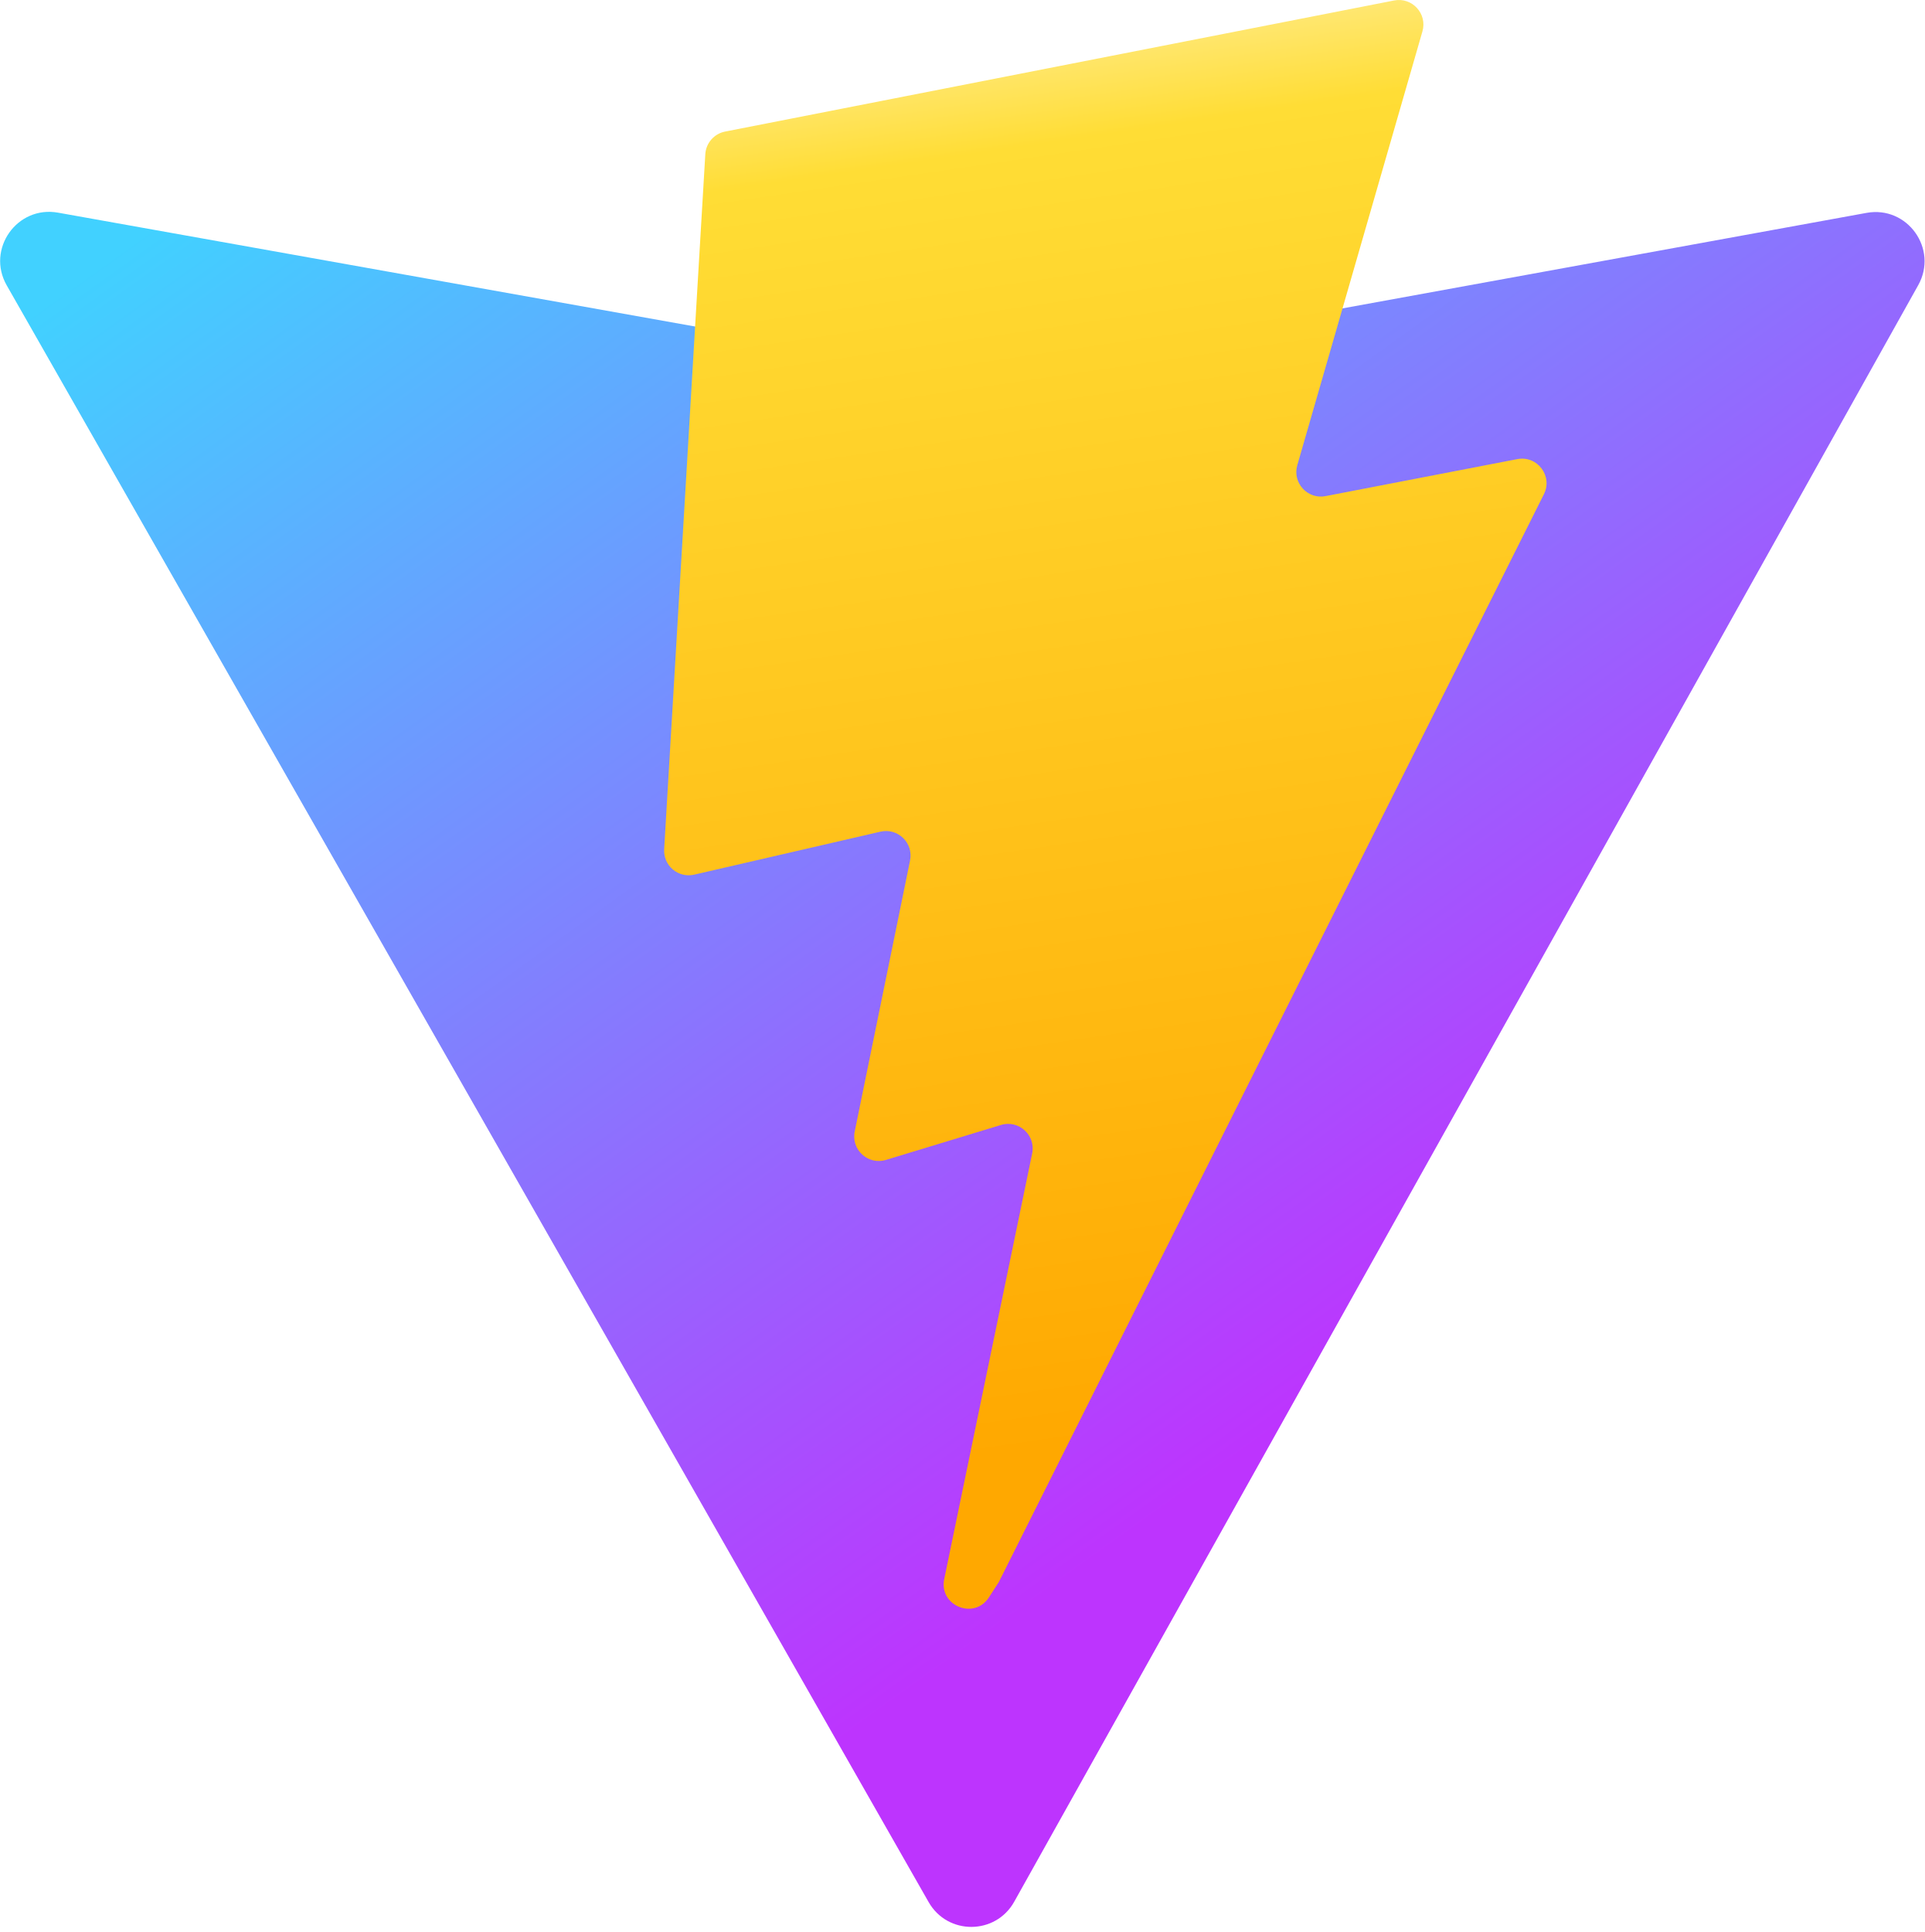
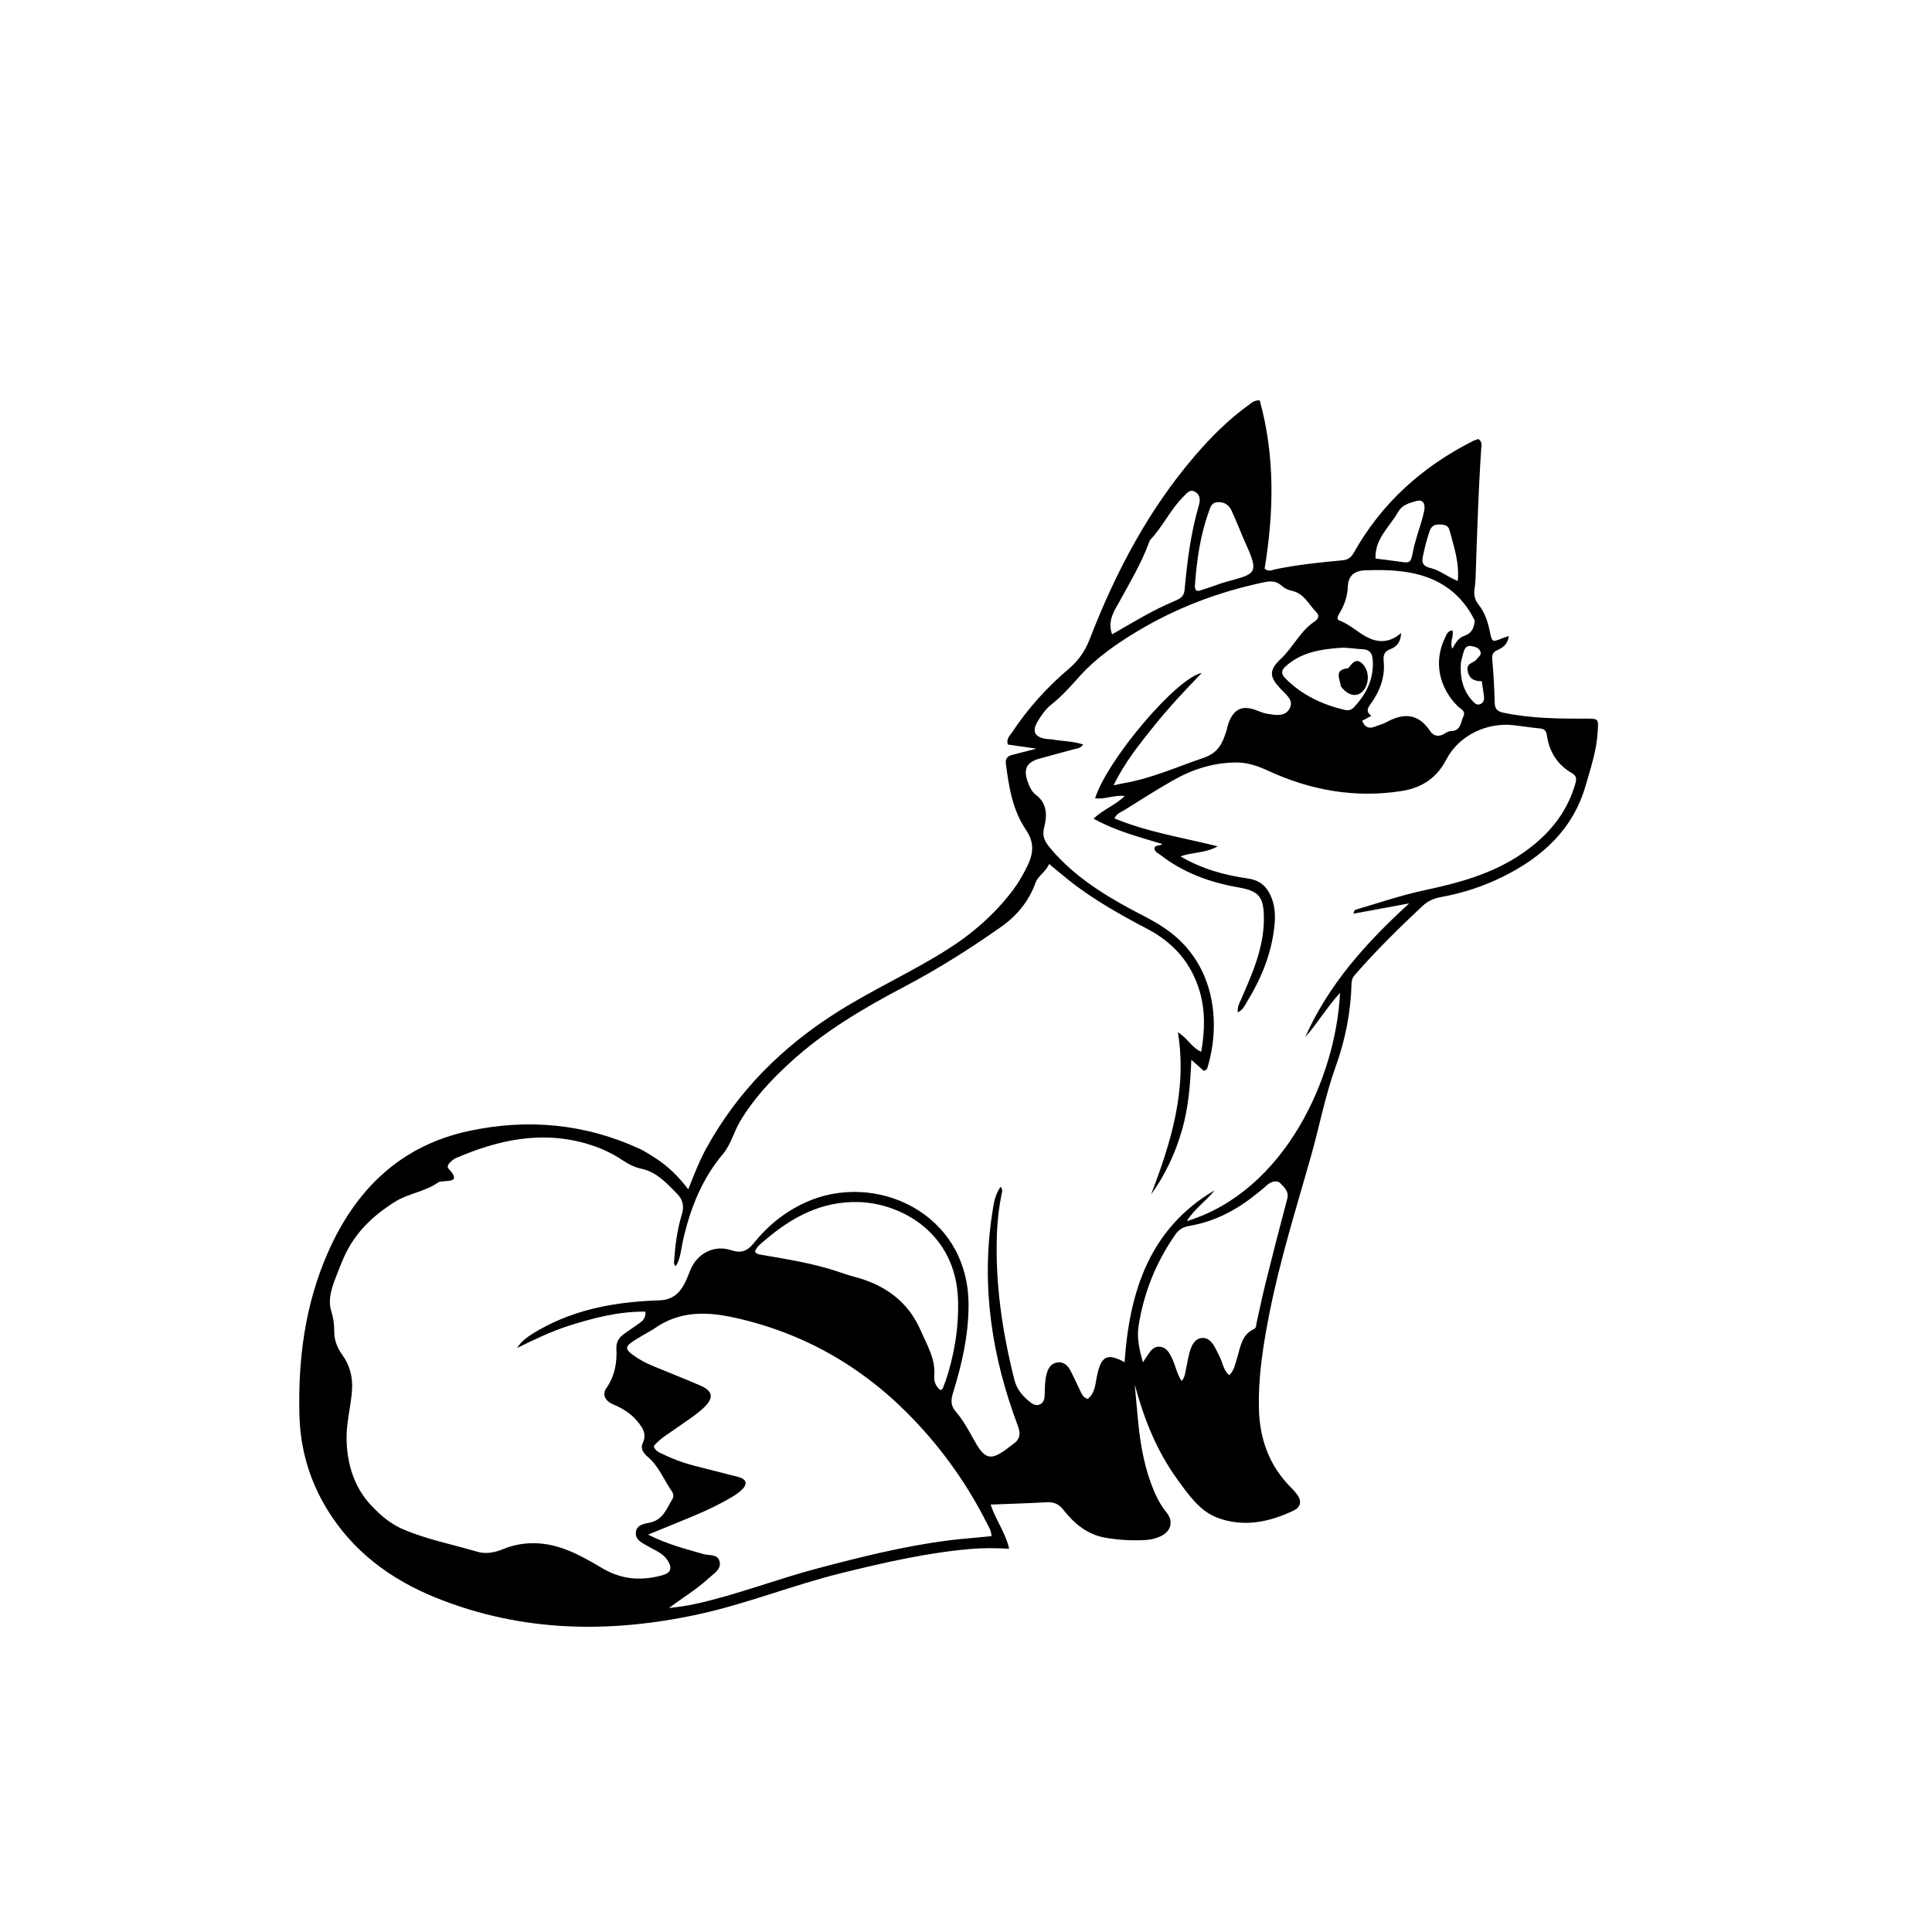
- <svg xmlns="http://www.w3.org/2000/svg" aria-hidden="true" role="img" class="iconify iconify--logos" width="31.88" height="32" preserveAspectRatio="xMidYMid meet" viewBox="0 0 256 257">
-   <defs>
-     <linearGradient id="IconifyId1813088fe1fbc01fb466" x1="-.828%" x2="57.636%" y1="7.652%" y2="78.411%">
-       <stop offset="0%" stop-color="#41D1FF" />
-       <stop offset="100%" stop-color="#BD34FE" />
-     </linearGradient>
-     <linearGradient id="IconifyId1813088fe1fbc01fb467" x1="43.376%" x2="50.316%" y1="2.242%" y2="89.03%">
-       <stop offset="0%" stop-color="#FFEA83" />
-       <stop offset="8.333%" stop-color="#FFDD35" />
-       <stop offset="100%" stop-color="#FFA800" />
-     </linearGradient>
-   </defs>
-   <path fill="url(#IconifyId1813088fe1fbc01fb466)" d="M255.153 37.938L134.897 252.976c-2.483 4.44-8.862 4.466-11.382.048L.875 37.958c-2.746-4.814 1.371-10.646 6.827-9.67l120.385 21.517a6.537 6.537 0 0 0 2.322-.004l117.867-21.483c5.438-.991 9.574 4.796 6.877 9.62Z" />
-   <path fill="url(#IconifyId1813088fe1fbc01fb467)" d="M185.432.063L96.44 17.501a3.268 3.268 0 0 0-2.634 3.014l-5.474 92.456a3.268 3.268 0 0 0 3.997 3.378l24.777-5.718c2.318-.535 4.413 1.507 3.936 3.838l-7.361 36.047c-.495 2.426 1.782 4.5 4.151 3.78l15.304-4.649c2.372-.72 4.652 1.36 4.15 3.788l-11.698 56.621c-.732 3.542 3.979 5.473 5.943 2.437l1.313-2.028l72.516-144.72c1.215-2.423-.88-5.186-3.54-4.672l-25.505 4.922c-2.396.462-4.435-1.77-3.759-4.114l16.646-57.705c.677-2.35-1.37-4.583-3.769-4.113Z" />
+ <svg xmlns="http://www.w3.org/2000/svg" version="1.1" id="Layer_1" x="0px" y="0px" width="100%" viewBox="0 0 1024 1024" enable-background="new 0 0 1024 1024" xml:space="preserve">
+   <path fill="#000000" opacity="1" stroke="none" d=" M347.24,613.703   C354.155,618.176 359.679,623.635 364.784,630.349   C367.884,622.572 370.67,615.324 374.43,608.486   C391.133,578.112 414.862,554.6 444.046,536.231   C462.82,524.415 483.086,515.256 501.837,503.431   C515.331,494.921 527.211,484.563 536.881,471.781   C539.812,467.908 542.168,463.713 544.336,459.381   C547.655,452.748 548.495,446.758 543.797,439.852   C536.726,429.459 534.698,417.124 533.148,404.818   C532.805,402.094 533.943,400.757 536.396,400.134   C540.255,399.153 544.109,398.151 549.315,396.81   C543.342,395.944 538.652,395.265 534.143,394.612   C533.268,391.545 535.196,390.012 536.313,388.322   C544.73,375.591 554.874,364.301 566.487,354.486   C571.783,350.01 575.188,344.922 577.665,338.517   C591.268,303.349 608.656,270.281 633.39,241.496   C641.873,231.625 651.059,222.43 661.662,214.776   C663.231,213.644 664.621,212.054 667.683,212.203   C675.848,241.745 675.183,271.678 670.266,301.416   C672.479,303.314 674.281,302.07 675.939,301.729   C687.699,299.311 699.615,298.066 711.54,296.972   C714.623,296.689 716.183,295.391 717.63,292.815   C732.372,266.585 753.791,247.415 780.453,233.864   C781.462,233.351 782.577,233.048 783.561,232.678   C785.882,234.235 785.171,236.393 785.047,238.268   C783.579,260.366 782.901,282.497 782.145,304.625   C782.065,306.951 781.989,309.301 781.607,311.589   C781.057,314.885 781.482,317.739 783.665,320.462   C786.956,324.57 788.556,329.469 789.609,334.594   C790.816,340.469 790.898,340.445 796.324,338.274   C797.227,337.913 798.167,337.647 799.682,337.138   C799.265,341.384 796.593,343.229 793.669,344.559   C791.302,345.637 790.685,346.908 790.924,349.541   C791.617,357.159 792.039,364.813 792.218,372.461   C792.297,375.834 793.745,377.095 796.819,377.743   C811.271,380.79 825.912,380.947 840.577,380.885   C847.532,380.856 847.197,381.083 846.807,387.954   C846.251,397.753 843.146,406.855 840.507,416.109   C833.796,439.642 817.349,454.451 796.224,464.835   C785.878,469.92 774.935,473.455 763.56,475.51   C759.869,476.177 756.695,477.618 753.899,480.238   C741.489,491.864 729.389,503.784 718.197,516.604   C717.047,517.921 716.39,519.311 716.346,521.088   C715.973,536.197 713.105,550.964 708.016,565.058   C702.393,580.629 699.374,596.82 694.896,612.649   C687.106,640.182 678.497,667.503 672.92,695.617   C669.583,712.44 666.837,729.331 667.253,746.601   C667.643,762.787 672.74,776.93 684.323,788.504   C685.497,789.677 686.61,790.934 687.592,792.269   C690.133,795.723 689.29,798.879 685.712,800.598   C672.674,806.861 658.774,809.618 645.084,804.37   C635.821,800.82 629.854,792.14 624.067,784.174   C613.061,769.023 606.289,751.953 601.439,733.83   C602.056,740.603 602.628,747.38 603.302,754.147   C604.542,766.611 606.81,778.845 611.724,790.459   C613.418,794.461 615.492,798.228 618.264,801.626   C621.979,806.18 620.836,811.364 615.595,814.025   C612.896,815.395 609.993,816.099 606.951,816.26   C599.935,816.629 592.946,816.228 586.04,815.064   C576.446,813.447 569.391,807.615 563.636,800.25   C561.169,797.093 558.527,796.022 554.706,796.236   C545.113,796.772 535.504,797.043 525.057,797.454   C527.813,805.753 532.951,812.327 534.863,820.859   C527.371,820.472 520.645,820.418 513.88,821.026   C490.754,823.103 468.258,828.271 445.794,833.816   C420.242,840.125 395.732,850.081 370.003,855.648   C322.949,865.828 276.389,865.107 231.155,846.867   C207.124,837.177 186.955,822.309 173.237,799.743   C163.95,784.466 159.163,767.838 158.698,749.998   C157.927,720.381 161.692,691.481 173.675,664.131   C188.294,630.766 211.993,607.307 248.46,599.455   C279.557,592.76 310.032,595.515 339.179,608.974   C341.886,610.224 344.354,611.988 347.24,613.703  M301.196,702.756   C291.833,705.828 282.964,710.093 274.122,714.422   C276.252,710.842 279.789,708.235 285.938,704.744   C305.61,693.575 327.201,689.961 349.338,689.215   C355.87,688.994 359.557,686.085 362.411,681.097   C363.808,678.656 364.75,675.947 365.816,673.326   C369.465,664.35 378.397,659.603 387.584,662.651   C393.012,664.452 396.245,662.967 399.598,658.792   C406.88,649.722 415.751,642.525 426.386,637.56   C463.653,620.162 513.38,642.801 513.356,691.688   C513.349,707.953 509.752,723.397 504.986,738.696   C503.875,742.265 504.076,745.33 506.449,748.026   C510.896,753.081 513.826,759.026 517.144,764.796   C522.136,773.479 525.406,773.961 533.278,768.209   C534.488,767.324 535.627,766.336 536.865,765.495   C540.611,762.951 541.107,760.025 539.461,755.656   C525.728,719.203 519.916,681.723 525.924,642.891   C526.647,638.215 527.231,633.307 530.375,628.982   C531.634,630.688 531.086,631.818 530.86,632.928   C529.467,639.797 528.659,646.761 528.394,653.734   C527.393,680.065 531.22,705.841 537.638,731.316   C538.86,736.164 541.719,739.611 545.346,742.634   C547.01,744.022 548.933,745.43 551.237,744.333   C553.511,743.25 553.672,740.969 553.721,738.735   C553.798,735.241 553.8,731.75 554.702,728.315   C555.524,725.182 557.009,722.628 560.413,722.121   C563.911,721.601 566.012,723.883 567.477,726.655   C569.187,729.892 570.629,733.269 572.253,736.554   C573.185,738.44 573.794,740.646 576.541,741.458   C580.537,738.256 580.538,733.289 581.493,728.92   C583.719,718.733 586.814,717.001 596.043,721.982   C598.671,684.51 609.225,651.275 643.711,630.917   C639.385,636.535 633.115,640.598 629.015,647.235   C680.807,631.389 708.071,571.561 710.253,526.208   C703.391,533.725 698.349,542.305 691.812,549.683   C704.111,521.893 723.875,499.833 746.909,478.814   C736.115,480.806 726.744,482.535 717.373,484.265   C717.556,482.957 717.956,482.316 718.497,482.159   C730.643,478.636 742.659,474.478 754.999,471.85   C773.228,467.967 790.953,463.179 806.559,452.522   C820.021,443.329 830.22,431.629 834.875,415.637   C835.599,413.148 835.871,411.324 833.149,409.773   C825.382,405.345 821.137,398.407 819.873,389.671   C819.515,387.202 818.419,386.301 816.044,386.077   C811.406,385.639 806.798,384.9 802.168,384.37   C787.922,382.74 773.082,389.927 766.526,402.646   C761.434,412.524 753.369,417.592 743.029,419.228   C718.293,423.142 694.633,418.912 672.051,408.468   C666.506,405.903 661.04,404.055 654.837,404.126   C642.838,404.261 631.861,407.836 621.607,413.688   C612.929,418.64 604.485,424.009 596.013,429.314   C594.263,430.41 592.022,431.008 590.671,433.766   C607.985,440.956 626.332,443.839 645.421,448.567   C638.679,452.326 632.115,451.543 625.703,453.919   C637.221,460.663 649.172,463.883 661.555,465.642   C667.245,466.45 671.002,469.385 673.35,474.449   C675.514,479.115 676.033,484.075 675.622,489.096   C674.399,504.021 669.059,517.579 661.338,530.241   C659.975,532.476 658.961,535.31 655.972,536.583   C656.123,533.34 656.189,533.369 657.145,531.171   C663.396,516.818 670.037,502.58 669.89,486.393   C669.787,475.057 667.17,472.228 656.029,470.265   C641.087,467.633 627.082,462.527 614.969,453.071   C613.664,452.053 611.559,451.369 611.936,449.188   C612.983,447.61 614.836,448.498 616.057,447.367   C603.773,443.591 591.397,440.465 579.6,433.889   C584.862,428.936 591.207,426.767 596.154,421.877   C590.523,421.282 585.639,423.758 580.443,423.128   C586.581,403.106 623.559,359.211 636.969,356.679   C627.778,366.198 619.27,375.261 611.504,384.965   C603.791,394.604 596.038,404.228 590.207,416.259   C592.845,415.699 594.441,415.307 596.056,415.026   C610.599,412.489 623.958,406.382 637.81,401.715   C645.652,399.072 647.869,394.048 649.931,387.7   C650.496,385.962 650.732,384.098 651.443,382.429   C654.34,375.628 658.544,373.845 665.458,376.297   C667.496,377.02 669.508,377.979 671.614,378.308   C675.861,378.973 680.892,380.1 683.428,375.706   C685.9,371.424 682.023,368.459 679.205,365.561   C672.925,359.103 672.156,355.514 678.831,349.241   C685.415,343.055 689.131,334.45 696.802,329.377   C698.491,328.259 699.56,326.354 697.903,324.723   C693.735,320.618 691.352,314.49 684.671,313.13   C682.776,312.744 680.733,311.8 679.342,310.491   C676.521,307.838 673.404,307.893 670.066,308.592   C645.722,313.692 622.744,322.402 601.519,335.377   C590.894,341.871 580.779,348.926 572.231,358.44   C567.578,363.618 562.787,369.074 557.123,373.516   C554.203,375.807 551.915,379.14 549.966,382.378   C546.786,387.664 548.479,390.765 554.543,391.647   C555.53,391.791 556.548,391.739 557.53,391.908   C562.944,392.845 568.548,392.792 574.074,394.576   C572.656,396.835 570.644,396.688 568.974,397.16   C562.887,398.879 556.753,400.431 550.67,402.165   C544.163,404.02 542.353,407.582 544.615,414.071   C545.552,416.759 546.747,419.558 549.008,421.25   C555.193,425.88 554.995,432.442 553.442,438.473   C552.333,442.776 553.46,445.463 555.748,448.394   C556.976,449.967 558.284,451.487 559.64,452.952   C572.89,467.269 589.449,476.859 606.544,485.658   C612.346,488.644 617.903,491.97 622.876,496.214   C644.058,514.29 646.923,543.012 639.986,565.873   C639.752,566.645 639.317,567.415 637.887,567.444   C636.076,565.84 634.038,564.036 631.42,561.717   C630.898,574.951 629.892,587.326 626.372,599.364   C622.829,611.48 617.578,622.734 610.115,633.041   C620.591,605.571 629.3,577.888 624.313,547.137   C629.407,550.2 631.534,555.194 636.675,557.492   C638.613,546.312 638.899,535.76 635.831,525.339   C631.451,510.465 621.933,499.631 608.388,492.498   C593.764,484.797 579.378,476.783 566.412,466.448   C563.065,463.781 559.801,461.01 556.038,457.906   C554.298,462.263 550.241,463.926 548.73,468.155   C545.332,477.662 538.867,485.421 530.824,491.096   C514.373,502.705 497.34,513.48 479.475,522.886   C457.917,534.237 436.935,546.526 418.849,563.107   C408.646,572.461 399.269,582.453 392.14,594.562   C388.847,600.155 387.43,606.598 383.135,611.698   C371.941,624.99 365.8,640.652 362.003,657.461   C360.993,661.932 360.796,666.823 358.238,671.077   C356.825,669.974 357.282,668.964 357.342,668.003   C357.868,659.671 359.03,651.438 361.446,643.43   C362.664,639.39 361.964,635.889 359.019,632.888   C353.432,627.197 348.121,621.14 339.729,619.398   C336.103,618.645 332.863,616.863 329.792,614.825   C324.1,611.047 318.093,608.308 311.419,606.324   C286.944,599.047 264.04,604.188 241.526,613.842   C240.349,614.347 239.343,615.349 238.395,616.263   C237.516,617.11 236.846,618.477 237.726,619.413   C244.63,626.754 237.778,625.664 233.61,626.263   C233.124,626.333 232.585,626.457 232.199,626.734   C225.258,631.705 216.524,632.439 209.23,637.034   C197.506,644.419 188.101,653.446 182.401,666.121   C180.766,669.757 179.314,673.48 177.899,677.209   C175.699,683.004 173.674,688.869 175.648,695.172   C176.708,698.553 177.179,701.977 177.146,705.509   C177.102,710.158 178.608,714.192 181.373,718.029   C185.359,723.56 187.055,729.724 186.572,736.812   C185.993,745.309 183.636,753.724 183.69,762.023   C183.776,775.292 187.417,788.158 197.011,798.195   C201.802,803.208 207.006,807.738 213.706,810.589   C226.373,815.978 239.819,818.551 252.894,822.442   C257.728,823.88 262.5,822.783 267.056,820.925   C272.059,818.885 277.164,817.95 282.622,817.937   C296.467,817.905 308.018,824.567 319.186,831.167   C329.592,837.318 339.816,837.923 350.825,834.99   C355.756,833.677 356.489,831.078 353.718,826.844   C351.281,823.122 347.225,821.8 343.684,819.675   C340.74,817.907 336.786,816.513 337.01,812.358   C337.239,808.107 341.489,807.639 344.531,806.985   C351.492,805.486 353.35,799.509 356.402,794.538   C357.254,793.151 356.869,791.518 355.986,790.256   C351.815,784.296 349.243,777.245 343.517,772.331   C341.347,770.469 339.2,767.985 340.642,764.952   C342.975,760.045 340.6,756.643 337.749,753.228   C334.367,749.176 330.087,746.505 325.209,744.456   C320.599,742.52 319.074,739.046 321.318,735.84   C325.837,729.384 327.107,722.288 326.709,714.649   C326.529,711.175 328.263,708.656 331.112,706.756   C333.882,704.909 336.543,702.901 339.29,701.019   C341.179,699.723 342.266,698.091 342.095,695.204   C328.086,695.026 314.953,698.427 301.196,702.756  M346.098,704.639   C342.512,706.753 338.841,708.737 335.363,711.016   C331.382,713.625 331.422,715.2 335.347,718.07   C338.585,720.438 342.101,722.357 345.806,723.893   C354.268,727.401 362.803,730.739 371.209,734.375   C377.928,737.281 378.432,740.911 373.098,746.034   C368.989,749.98 364.104,752.897 359.525,756.224   C355.012,759.503 349.993,762.205 346.476,766.488   C347.348,769.115 349.343,769.79 351.091,770.641   C356.345,773.197 361.814,775.235 367.457,776.73   C375.34,778.817 383.277,780.698 391.163,782.768   C395.781,783.981 396.467,786.531 393.017,789.776   C391.458,791.242 389.617,792.46 387.766,793.557   C381.164,797.473 374.226,800.731 367.147,803.681   C359.536,806.852 351.891,809.941 343.493,813.381   C353.324,818.397 363.128,820.905 372.855,823.693   C375.86,824.554 380.371,823.53 381.377,827.573   C382.419,831.765 378.462,833.874 375.851,836.304   C369.349,842.356 361.691,846.896 354.571,852.264   C359.482,851.783 364.232,851.065 368.913,850.031   C390.577,845.245 411.275,837.133 432.689,831.452   C455.877,825.302 479.091,819.458 502.954,816.426   C510.442,815.474 518.005,815.026 525.501,814.173   C525.472,811.243 524.114,809.458 523.166,807.563   C513.332,787.903 500.827,770.072 485.825,754.037   C459.756,726.171 428.416,707.392 391.017,698.771   C375.398,695.171 360.488,694.224 346.098,704.639  M646.151,718.506   C648.052,721.839 648.207,726.13 651.54,728.895   C654.19,726.339 654.614,723.102 655.571,720.148   C657.487,714.23 657.859,707.481 664.7,704.388   C665.897,703.847 665.735,702.383 665.986,701.274   C667.566,694.296 668.978,687.276 670.711,680.337   C674.46,665.322 678.284,650.324 682.271,635.37   C683.329,631.398 680.457,629.106 678.555,627.101   C676.919,625.378 673.591,626.182 671.365,628.283   C669.552,629.995 667.557,631.518 665.61,633.085   C655.185,641.474 643.596,647.532 630.323,649.761   C626.818,650.349 624.635,651.882 622.734,654.634   C612.617,669.273 606.16,685.381 603.451,702.935   C602.499,709.106 603.821,715.105 605.747,722.07   C607.558,719.382 608.505,717.823 609.605,716.381   C611.274,714.194 613.528,713.15 616.195,714.112   C618.912,715.092 620.041,717.635 621.235,720.044   C623.115,723.835 623.712,728.209 626.326,731.994   C628.154,729.774 628.194,727.386 628.705,725.17   C629.564,721.448 629.908,717.611 631.443,714.04   C632.576,711.402 634.26,709.32 637.202,709.143   C639.925,708.98 641.845,710.802 643.248,712.976   C644.238,714.509 644.984,716.199 646.151,718.506  M501.057,732.4   C505.764,718.401 508.184,704.104 507.781,689.249   C506.816,653.672 477.918,637.83 455.231,637.124   C435.665,636.515 419.848,645.001 405.55,657.244   C403.472,659.023 401.063,660.665 400.137,663.34   C400.994,664.734 402.177,664.82 403.33,665.021   C417.372,667.478 431.487,669.606 445.039,674.283   C447.398,675.097 449.764,675.924 452.18,676.536   C468.502,680.672 481.193,689.476 488.024,705.259   C491.352,712.949 495.968,720.327 495.17,729.376   C494.927,732.135 495.979,734.96 498.529,736.83   C500.148,736.037 500.054,734.304 501.057,732.4  M781.643,328.882   C774.478,314.329 762.61,306.185 746.835,303.42   C739.255,302.091 731.592,302.009 723.933,302.243   C717.981,302.425 714.602,305.008 714.38,310.876   C714.174,316.308 712.469,320.901 709.763,325.355   C709.039,326.548 708.284,328.283 709.817,328.844   C715.792,331.03 720.177,335.832 725.878,338.336   C731.739,340.912 737.425,340.104 742.615,335.509   C742.491,340.204 740.293,342.803 736.88,344.081   C733.719,345.265 733.07,347.313 733.368,350.288   C734.205,358.659 731.529,366.064 726.72,372.746   C725.059,375.054 723.611,377.074 726.842,379.405   C724.982,380.413 723.563,381.182 721.967,382.047   C723.369,385.516 725.543,386.415 728.753,385.127   C730.761,384.321 732.932,383.831 734.805,382.792   C743.913,377.739 751.732,378.038 757.986,387.476   C759.887,390.346 762.836,390.706 765.899,388.687   C766.843,388.066 768.033,387.47 769.114,387.463   C774.343,387.431 774.117,382.885 775.599,379.809   C777.083,376.729 774.062,375.751 772.589,374.272   C762.486,364.129 759.866,350.453 765.877,338.062   C766.673,336.421 767.207,334.329 769.797,334.123   C770.769,337.303 768.165,340.268 769.78,343.84   C771.501,340.662 773.117,337.977 776.121,336.999   C779.822,335.795 781.271,333.137 781.643,328.882  M622.264,318.693   C624.98,317.468 627.509,316.559 627.863,312.628   C629.221,297.557 631.131,282.553 635.384,267.947   C636.139,265.355 636.324,262.424 633.571,260.746   C630.656,258.968 628.927,261.538 627.241,263.213   C620.362,270.046 616.334,279.092 609.661,286.103   C609.336,286.444 609.203,286.987 609.033,287.454   C605.026,298.412 599.066,308.361 593.493,318.548   C590.742,323.576 586.769,328.926 589.443,336.188   C600.145,330.127 610.39,323.651 622.264,318.693  M633.299,310.803   C633.516,314.503 635.99,312.941 637.622,312.454   C642.073,311.126 646.383,309.297 650.864,308.103   C665.938,304.088 667.246,303.661 660.155,287.895   C657.569,282.143 655.361,276.218 652.685,270.51   C651.362,267.687 649.02,266.018 645.503,266.153   C642.116,266.283 641.568,268.801 640.749,271.057   C636.178,283.64 634.27,296.746 633.299,310.803  M681.606,359.884   C690.257,368.491 700.841,373.404 712.559,376.233   C714.595,376.725 716.15,376.379 717.534,374.923   C724.235,367.873 728.276,359.745 727.571,349.757   C727.336,346.433 726.134,344.231 722.122,344.092   C718.149,343.955 714.19,343.078 710.182,343.381   C699.777,344.167 689.645,345.73 681.452,353.141   C679.115,355.255 678.704,357.164 681.606,359.884  M751.135,283.738   C752.4,279.446 753.961,275.213 754.825,270.842   C755.378,268.039 755.045,264.432 750.704,265.55   C747.097,266.479 743.098,267.676 741.085,271.266   C736.621,279.227 728.595,285.467 729.055,296.051   C732.914,296.54 736.852,296.971 740.767,297.551   C747.731,298.583 747.682,298.613 749.033,291.74   C749.512,289.304 750.257,286.919 751.135,283.738  M758.398,301.113   C763.328,302.34 767.294,305.848 772.676,307.931   C773.559,297.832 770.465,289.339 768.192,280.767   C767.509,278.191 764.876,277.907 762.355,277.996   C759.798,278.087 758.454,279.309 757.665,281.645   C756.171,286.068 755.045,290.564 754.1,295.137   C753.411,298.47 754.441,300.247 758.398,301.113  M774.325,350.993   C773.756,358.549 775.073,365.566 780.341,371.377   C781.43,372.579 782.709,373.987 784.598,373.194   C786.655,372.33 786.742,370.438 786.479,368.532   C786.142,366.091 785.77,363.654 785.39,361.064   C781.023,361.135 778.296,359.397 777.816,354.909   C777.426,351.259 781.321,351.447 782.747,349.338   C783.637,348.02 785.391,347.304 784.637,345.307   C783.886,343.317 781.98,342.931 780.232,342.491   C778.406,342.032 776.866,342.671 776.161,344.465   C775.439,346.304 774.969,348.241 774.325,350.993  z" />
+   <path fill="#000000" opacity="1" stroke="none" d=" M710.731,363.854   C710.055,359.724 707.056,355 714.22,354.229   C714.723,354.175 715.219,353.435 715.598,352.925   C718.095,349.56 720.403,349.493 722.925,352.748   C725.922,356.615 725.578,363.049 722.191,366.471   C719.02,369.675 714.474,368.772 710.731,363.854  z" />
</svg>
